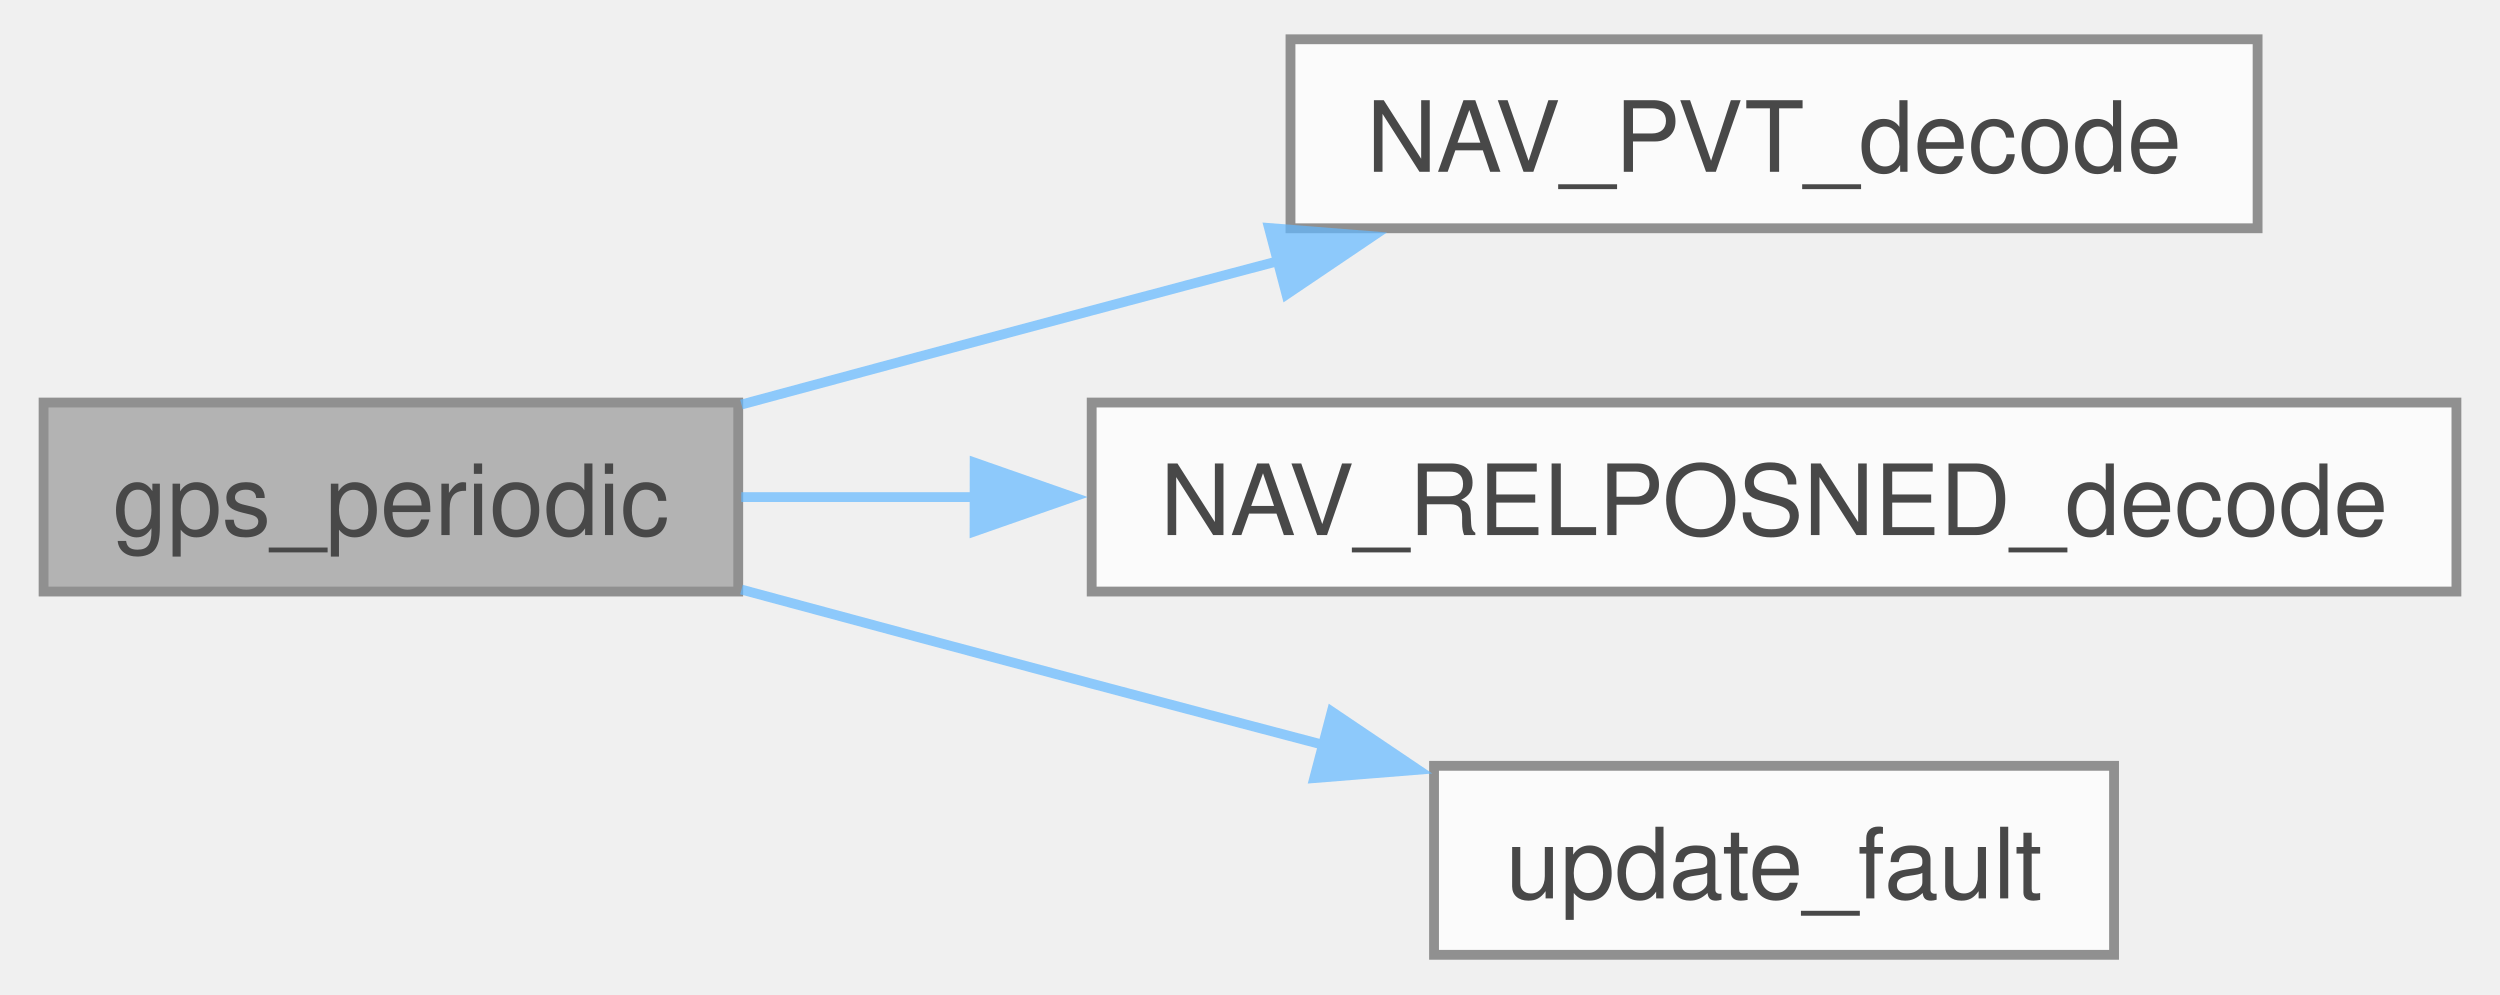
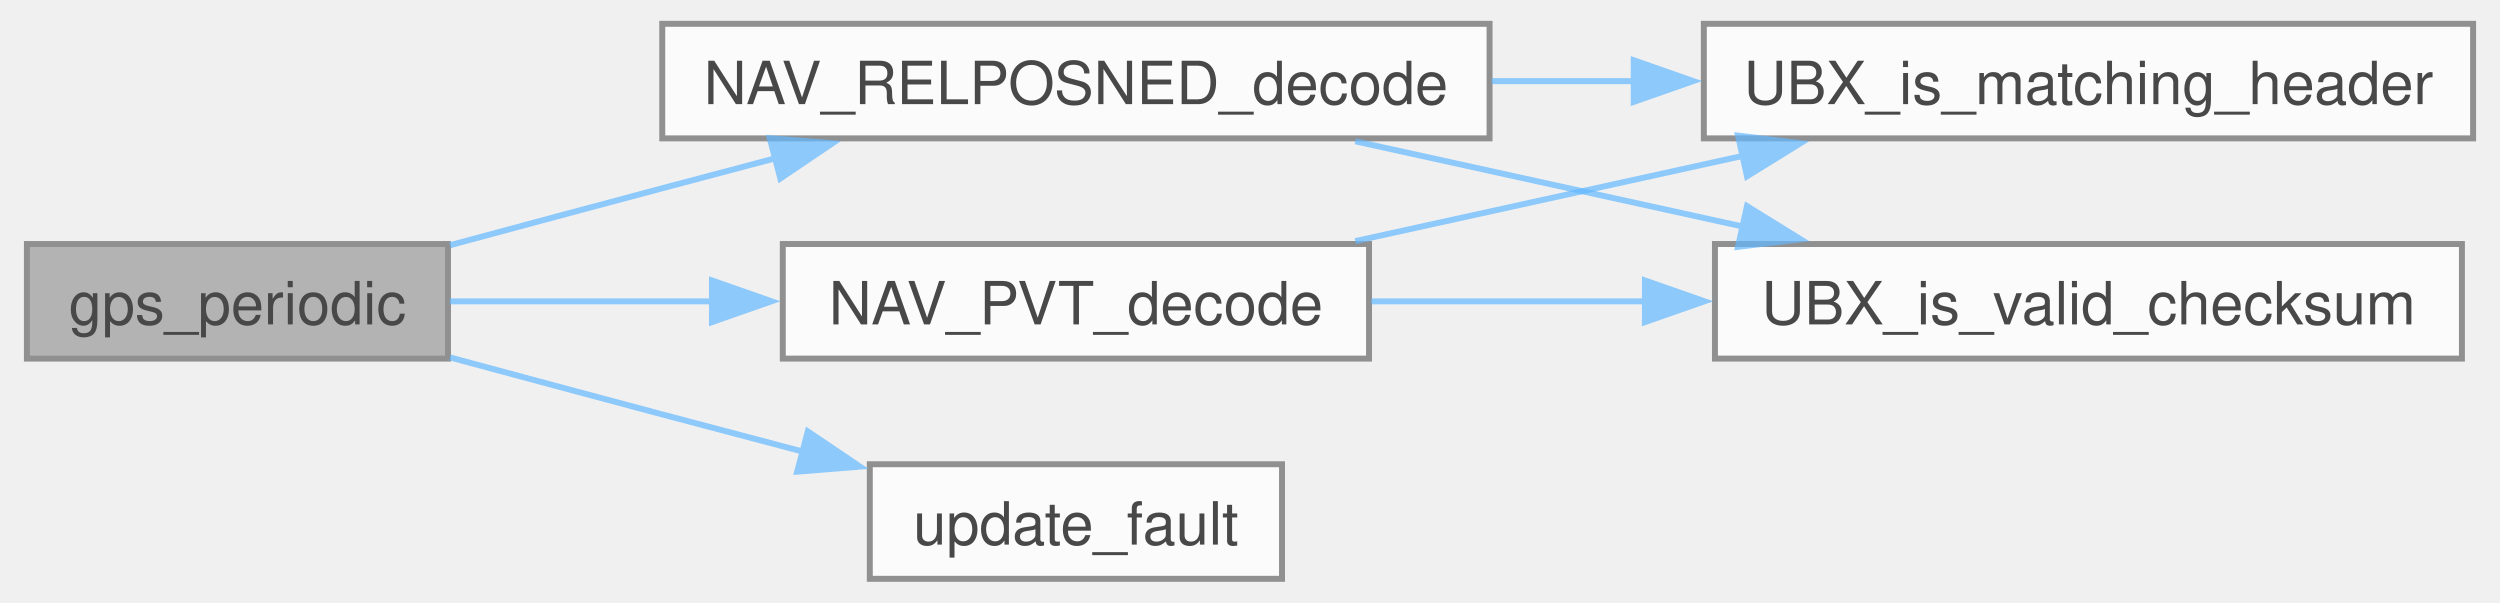
- <svg xmlns="http://www.w3.org/2000/svg" xmlns:xlink="http://www.w3.org/1999/xlink" width="254pt" height="101pt" viewBox="0.00 0.00 253.75 101.25">
+ <svg xmlns="http://www.w3.org/2000/svg" xmlns:xlink="http://www.w3.org/1999/xlink" width="419pt" height="101pt" viewBox="0.00 0.00 419.00 101.25">
  <svg id="main" version="1.1" xml:space="preserve">
    <style type="text/css">
.node, .edge {opacity: 0.7;}
.node.selected, .edge.selected {opacity: 1;}
.edge:hover path { stroke: red; }
.edge:hover polygon { stroke: red; fill: red; }
</style>
    <svg id="graph" class="graph">
      <g id="graph0" class="graph" transform="scale(1 1) rotate(0) translate(4 97.25)">
        <g id="Node000001" class="node">
          <g id="a_Node000001">
            <a xlink:title=" ">
              <polygon fill="#999999" stroke="#666666" points="70.75,-56.25 0,-56.25 0,-37 70.75,-37 70.75,-56.25" />
              <text text-anchor="middle" x="35.38" y="-42.75" font-family="Helvetica,sans-Serif" font-size="10.00">gps_periodic</text>
            </a>
          </g>
        </g>
        <g id="Node000002" class="node">
          <g id="a_Node000002">
-             <a xlink:href="nav__pvt_8c.html#aef5d1090ad401e55919975e0c7717e74" target="_top" xlink:title=" ">
-               <polygon fill="white" stroke="#666666" points="225.5,-93.25 127,-93.25 127,-74 225.5,-74 225.5,-93.25" />
-               <text text-anchor="middle" x="176.25" y="-79.75" font-family="Helvetica,sans-Serif" font-size="10.00">NAV_PVT_decode</text>
+             <a xlink:href="nav__pvt_8h.html#a898972617c95cbc1ab74547e97d47ab8" target="_top" xlink:title=" ">
+               <polygon fill="white" stroke="#666666" points="225.5,-56.25 127,-56.25 127,-37 225.5,-37 225.5,-56.25" />
+               <text text-anchor="middle" x="176.25" y="-42.75" font-family="Helvetica,sans-Serif" font-size="10.00">NAV_PVT_decode</text>
            </a>
          </g>
        </g>
        <g id="edge1_Node000001_Node000002" class="edge">
          <g id="a_edge1_Node000001_Node000002">
            <a xlink:title=" ">
+               <path fill="none" stroke="#63b8ff" d="M71.06,-46.62C84.44,-46.62 100.14,-46.62 115.24,-46.62" />
+               <polygon fill="#63b8ff" stroke="#63b8ff" points="115.1,-50.13 125.1,-46.63 115.1,-43.13 115.1,-50.13" />
+             </a>
+           </g>
+         </g>
+         <g id="Node000005" class="node">
+           <g id="a_Node000005">
+             <a xlink:href="nav__relposned_8h.html#a46598281dcf04dd1fe7fa9e87c49aac4" target="_top" xlink:title=" ">
+               <polygon fill="white" stroke="#666666" points="245.75,-93.25 106.75,-93.25 106.75,-74 245.75,-74 245.75,-93.25" />
+               <text text-anchor="middle" x="176.25" y="-79.75" font-family="Helvetica,sans-Serif" font-size="10.00">NAV_RELPOSNED_decode</text>
+             </a>
+           </g>
+         </g>
+         <g id="edge4_Node000001_Node000005" class="edge">
+           <g id="a_edge4_Node000001_Node000005">
+             <a xlink:title=" ">
              <path fill="none" stroke="#63b8ff" d="M71.08,-56.05C82.45,-59.12 95.13,-62.53 106.75,-65.62 112.99,-67.29 119.56,-69.03 126.05,-70.74" />
              <polygon fill="#63b8ff" stroke="#63b8ff" points="124.81,-74.03 135.37,-73.19 126.59,-67.26 124.81,-74.03" />
            </a>
          </g>
        </g>
-         <g id="Node000003" class="node">
-           <g id="a_Node000003">
-             <a xlink:href="nav__relposned_8c.html#ac179bfc0d28589c9e3177c9b724ee535" target="_top" xlink:title=" ">
-               <polygon fill="white" stroke="#666666" points="245.75,-56.25 106.75,-56.25 106.75,-37 245.75,-37 245.75,-56.25" />
-               <text text-anchor="middle" x="176.25" y="-42.75" font-family="Helvetica,sans-Serif" font-size="10.00">NAV_RELPOSNED_decode</text>
-             </a>
-           </g>
-         </g>
-         <g id="edge2_Node000001_Node000003" class="edge">
-           <g id="a_edge2_Node000001_Node000003">
-             <a xlink:title=" ">
-               <path fill="none" stroke="#63b8ff" d="M71.06,-46.62C78.46,-46.62 86.57,-46.62 94.9,-46.62" />
-               <polygon fill="#63b8ff" stroke="#63b8ff" points="94.83,-50.13 104.83,-46.63 94.82,-43.13 94.83,-50.13" />
-             </a>
-           </g>
-         </g>
-         <g id="Node000004" class="node">
-           <g id="a_Node000004">
+         <g id="Node000006" class="node">
+           <g id="a_Node000006">
            <a xlink:href="faults__common_8h.html#aa4e183a4c59cfe0ed7f3c02f15ad4171" target="_top" xlink:title=" ">
              <polygon fill="white" stroke="#666666" points="210.88,-19.25 141.62,-19.25 141.62,0 210.88,0 210.88,-19.25" />
              <text text-anchor="middle" x="176.25" y="-5.75" font-family="Helvetica,sans-Serif" font-size="10.00">update_fault</text>
            </a>
          </g>
        </g>
-         <g id="edge3_Node000001_Node000004" class="edge">
-           <g id="a_edge3_Node000001_Node000004">
+         <g id="edge7_Node000001_Node000006" class="edge">
+           <g id="a_edge7_Node000001_Node000006">
            <a xlink:title=" ">
              <path fill="none" stroke="#63b8ff" d="M71.08,-37.2C82.45,-34.13 95.13,-30.72 106.75,-27.62 114.42,-25.58 122.58,-23.42 130.5,-21.34" />
              <polygon fill="#63b8ff" stroke="#63b8ff" points="131.2,-24.77 139.98,-18.85 129.42,-18 131.2,-24.77" />
+             </a>
+           </g>
+         </g>
+         <g id="Node000003" class="node">
+           <g id="a_Node000003">
+             <a xlink:href="ubx__common_8h.html#a7e80e5ae2126c19ceec212cc4285839a" target="_top" xlink:title=" ">
+               <polygon fill="white" stroke="#666666" points="411,-93.25 281.75,-93.25 281.75,-74 411,-74 411,-93.25" />
+               <text text-anchor="middle" x="346.38" y="-79.75" font-family="Helvetica,sans-Serif" font-size="10.00">UBX_is_matching_header</text>
+             </a>
+           </g>
+         </g>
+         <g id="edge2_Node000002_Node000003" class="edge">
+           <g id="a_edge2_Node000002_Node000003">
+             <a xlink:title=" ">
+               <path fill="none" stroke="#63b8ff" d="M223.19,-56.74C243.3,-61.16 267.1,-66.4 288.33,-71.07" />
+               <polygon fill="#63b8ff" stroke="#63b8ff" points="287.49,-74.47 298.01,-73.2 289,-67.63 287.49,-74.47" />
+             </a>
+           </g>
+         </g>
+         <g id="Node000004" class="node">
+           <g id="a_Node000004">
+             <a xlink:href="ubx__common_8h.html#aec9a33c2f03e88ac6ef8ad251baabcd0" target="_top" xlink:title=" ">
+               <polygon fill="white" stroke="#666666" points="409.12,-56.25 283.62,-56.25 283.62,-37 409.12,-37 409.12,-56.25" />
+               <text text-anchor="middle" x="346.38" y="-42.75" font-family="Helvetica,sans-Serif" font-size="10.00">UBX_is_valid_checksum</text>
+             </a>
+           </g>
+         </g>
+         <g id="edge3_Node000002_Node000004" class="edge">
+           <g id="a_edge3_Node000002_Node000004">
+             <a xlink:title=" ">
+               <path fill="none" stroke="#63b8ff" d="M225.88,-46.62C240.32,-46.62 256.46,-46.62 272.1,-46.62" />
+               <polygon fill="#63b8ff" stroke="#63b8ff" points="271.85,-50.13 281.85,-46.63 271.85,-43.13 271.85,-50.13" />
+             </a>
+           </g>
+         </g>
+         <g id="edge5_Node000005_Node000003" class="edge">
+           <g id="a_edge5_Node000005_Node000003">
+             <a xlink:title=" ">
+               <path fill="none" stroke="#63b8ff" d="M246.12,-83.62C254.07,-83.62 262.21,-83.62 270.24,-83.62" />
+               <polygon fill="#63b8ff" stroke="#63b8ff" points="269.97,-87.13 279.97,-83.63 269.97,-80.13 269.97,-87.13" />
+             </a>
+           </g>
+         </g>
+         <g id="edge6_Node000005_Node000004" class="edge">
+           <g id="a_edge6_Node000005_Node000004">
+             <a xlink:title=" ">
+               <path fill="none" stroke="#63b8ff" d="M223.19,-73.51C243.3,-69.09 267.1,-63.85 288.33,-59.18" />
+               <polygon fill="#63b8ff" stroke="#63b8ff" points="289,-62.62 298.01,-57.05 287.49,-55.78 289,-62.62" />
            </a>
          </g>
        </g>
      </g>
    </svg>
  </svg>
  <style type="text/css">

[data-mouse-over-selected='false'] { opacity: 0.7; }
[data-mouse-over-selected='true']  { opacity: 1.0; }

</style>
</svg>
